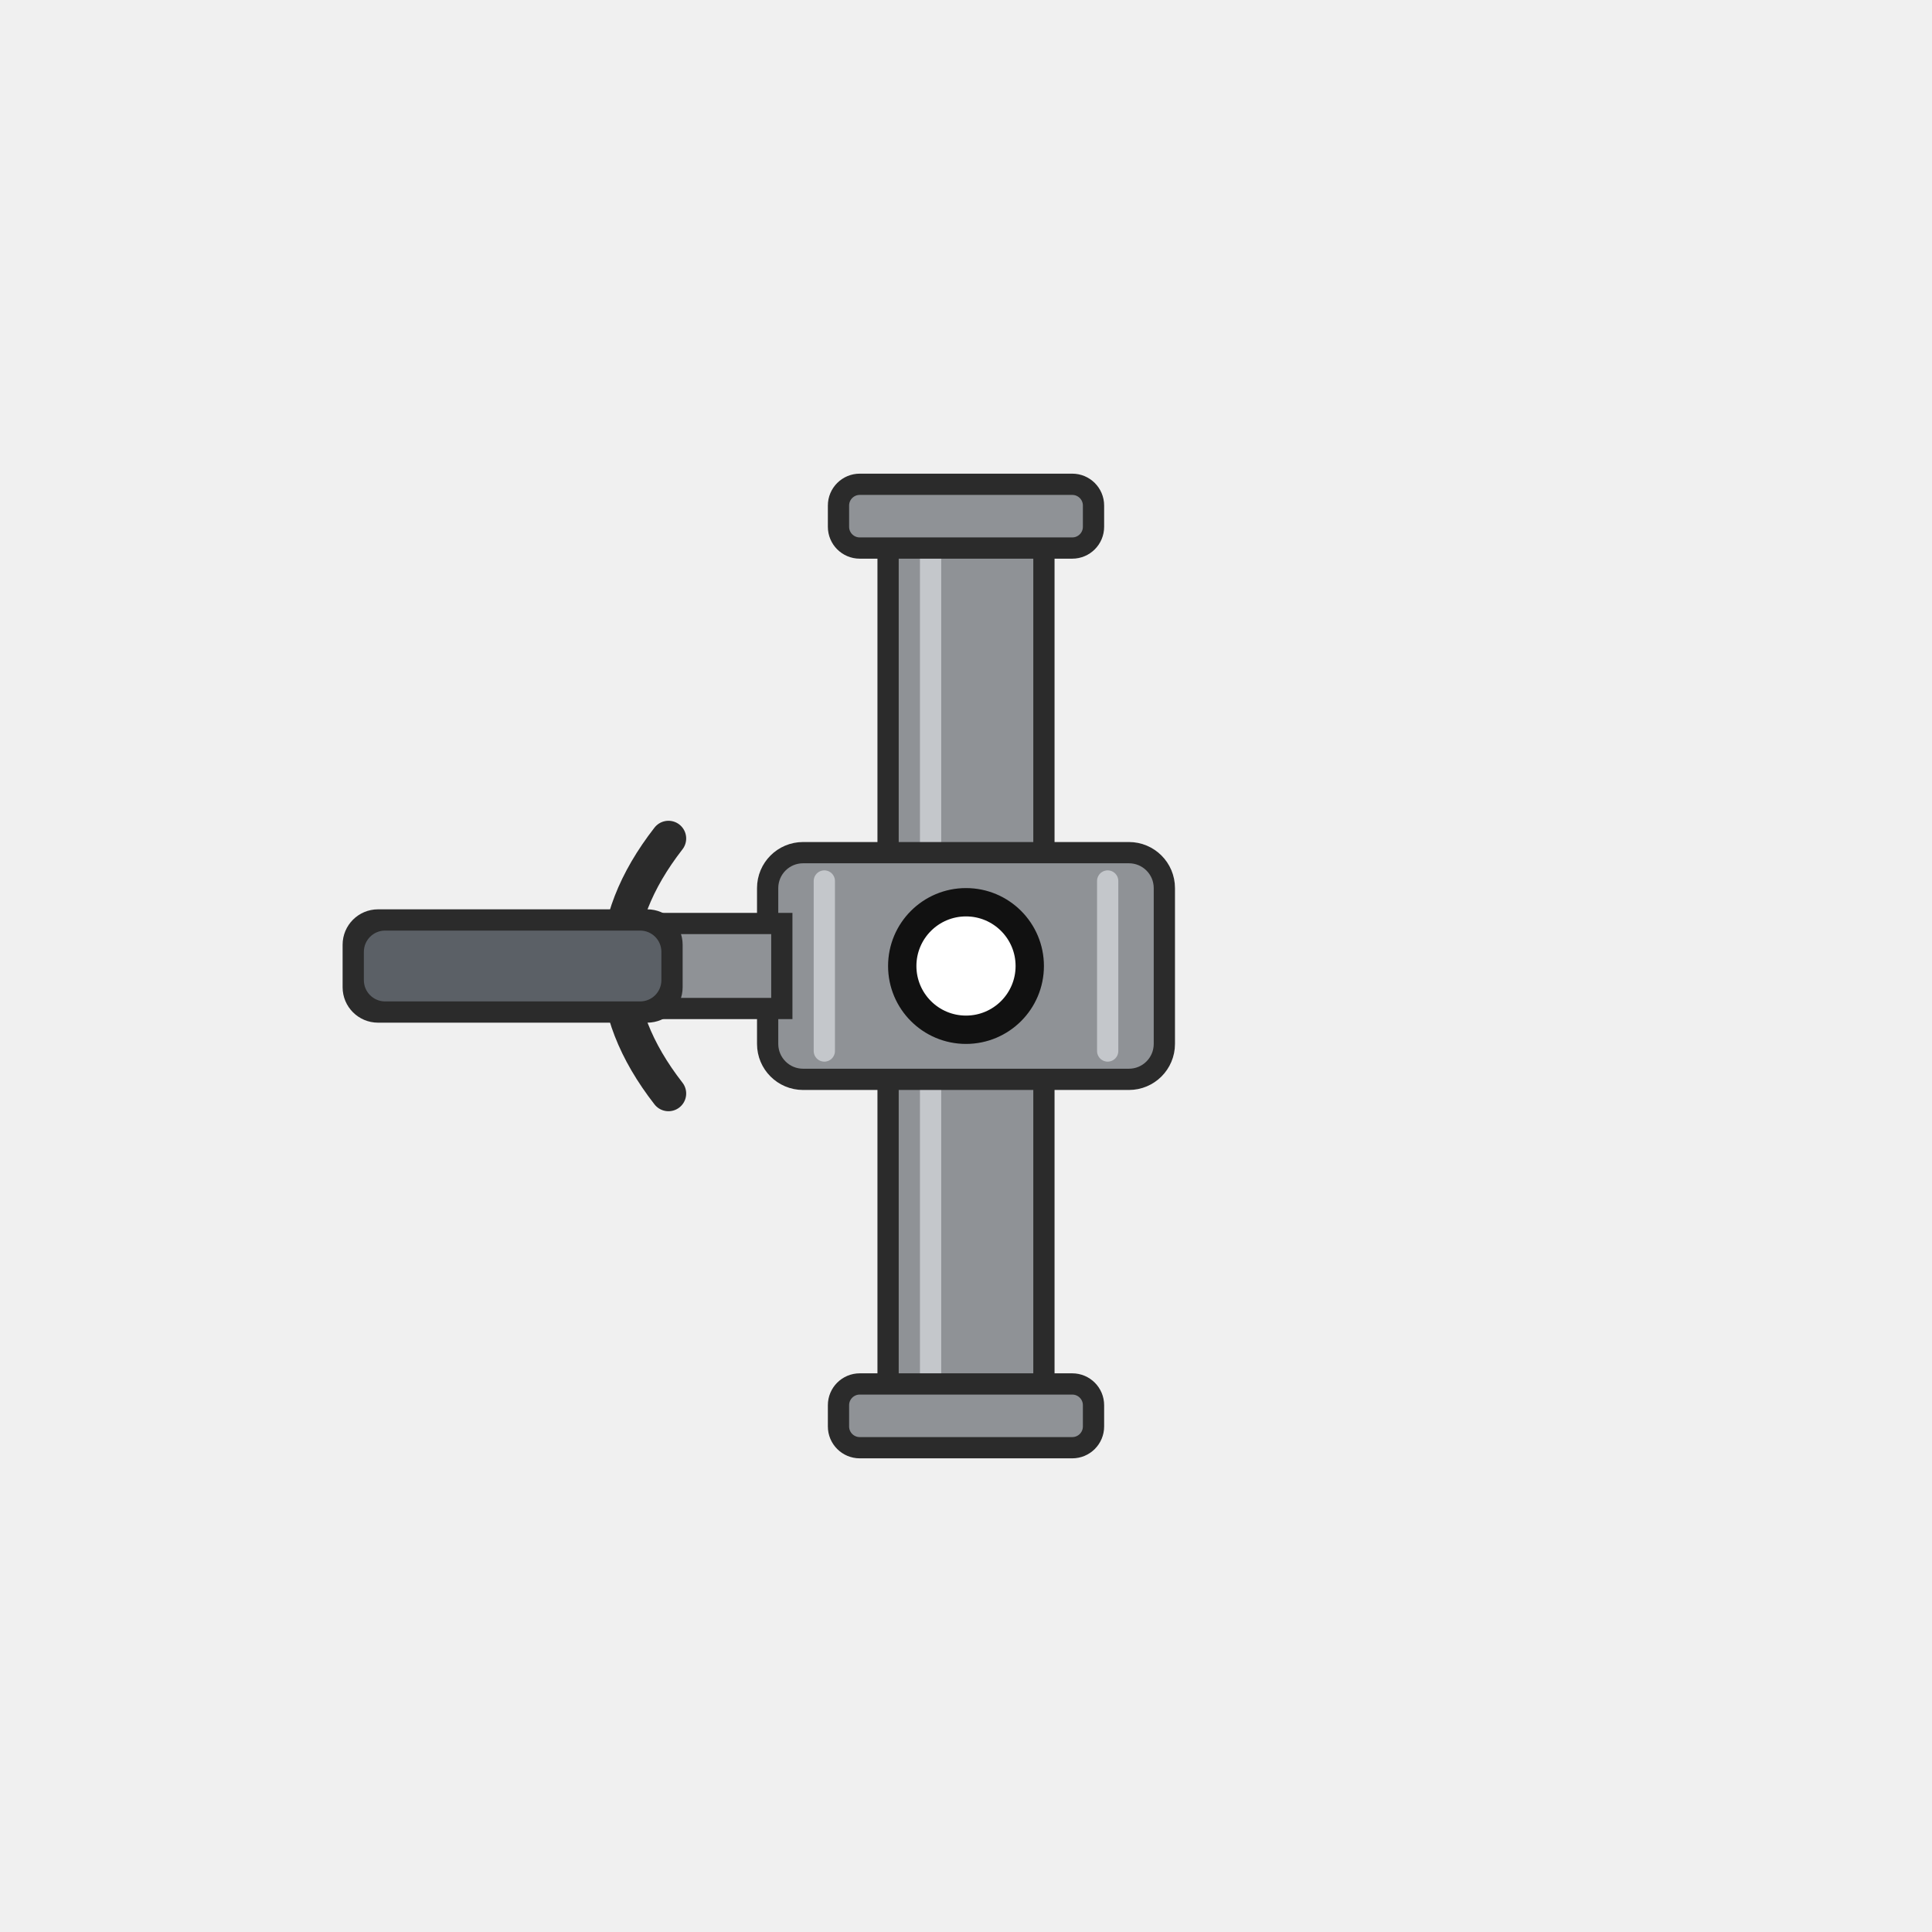
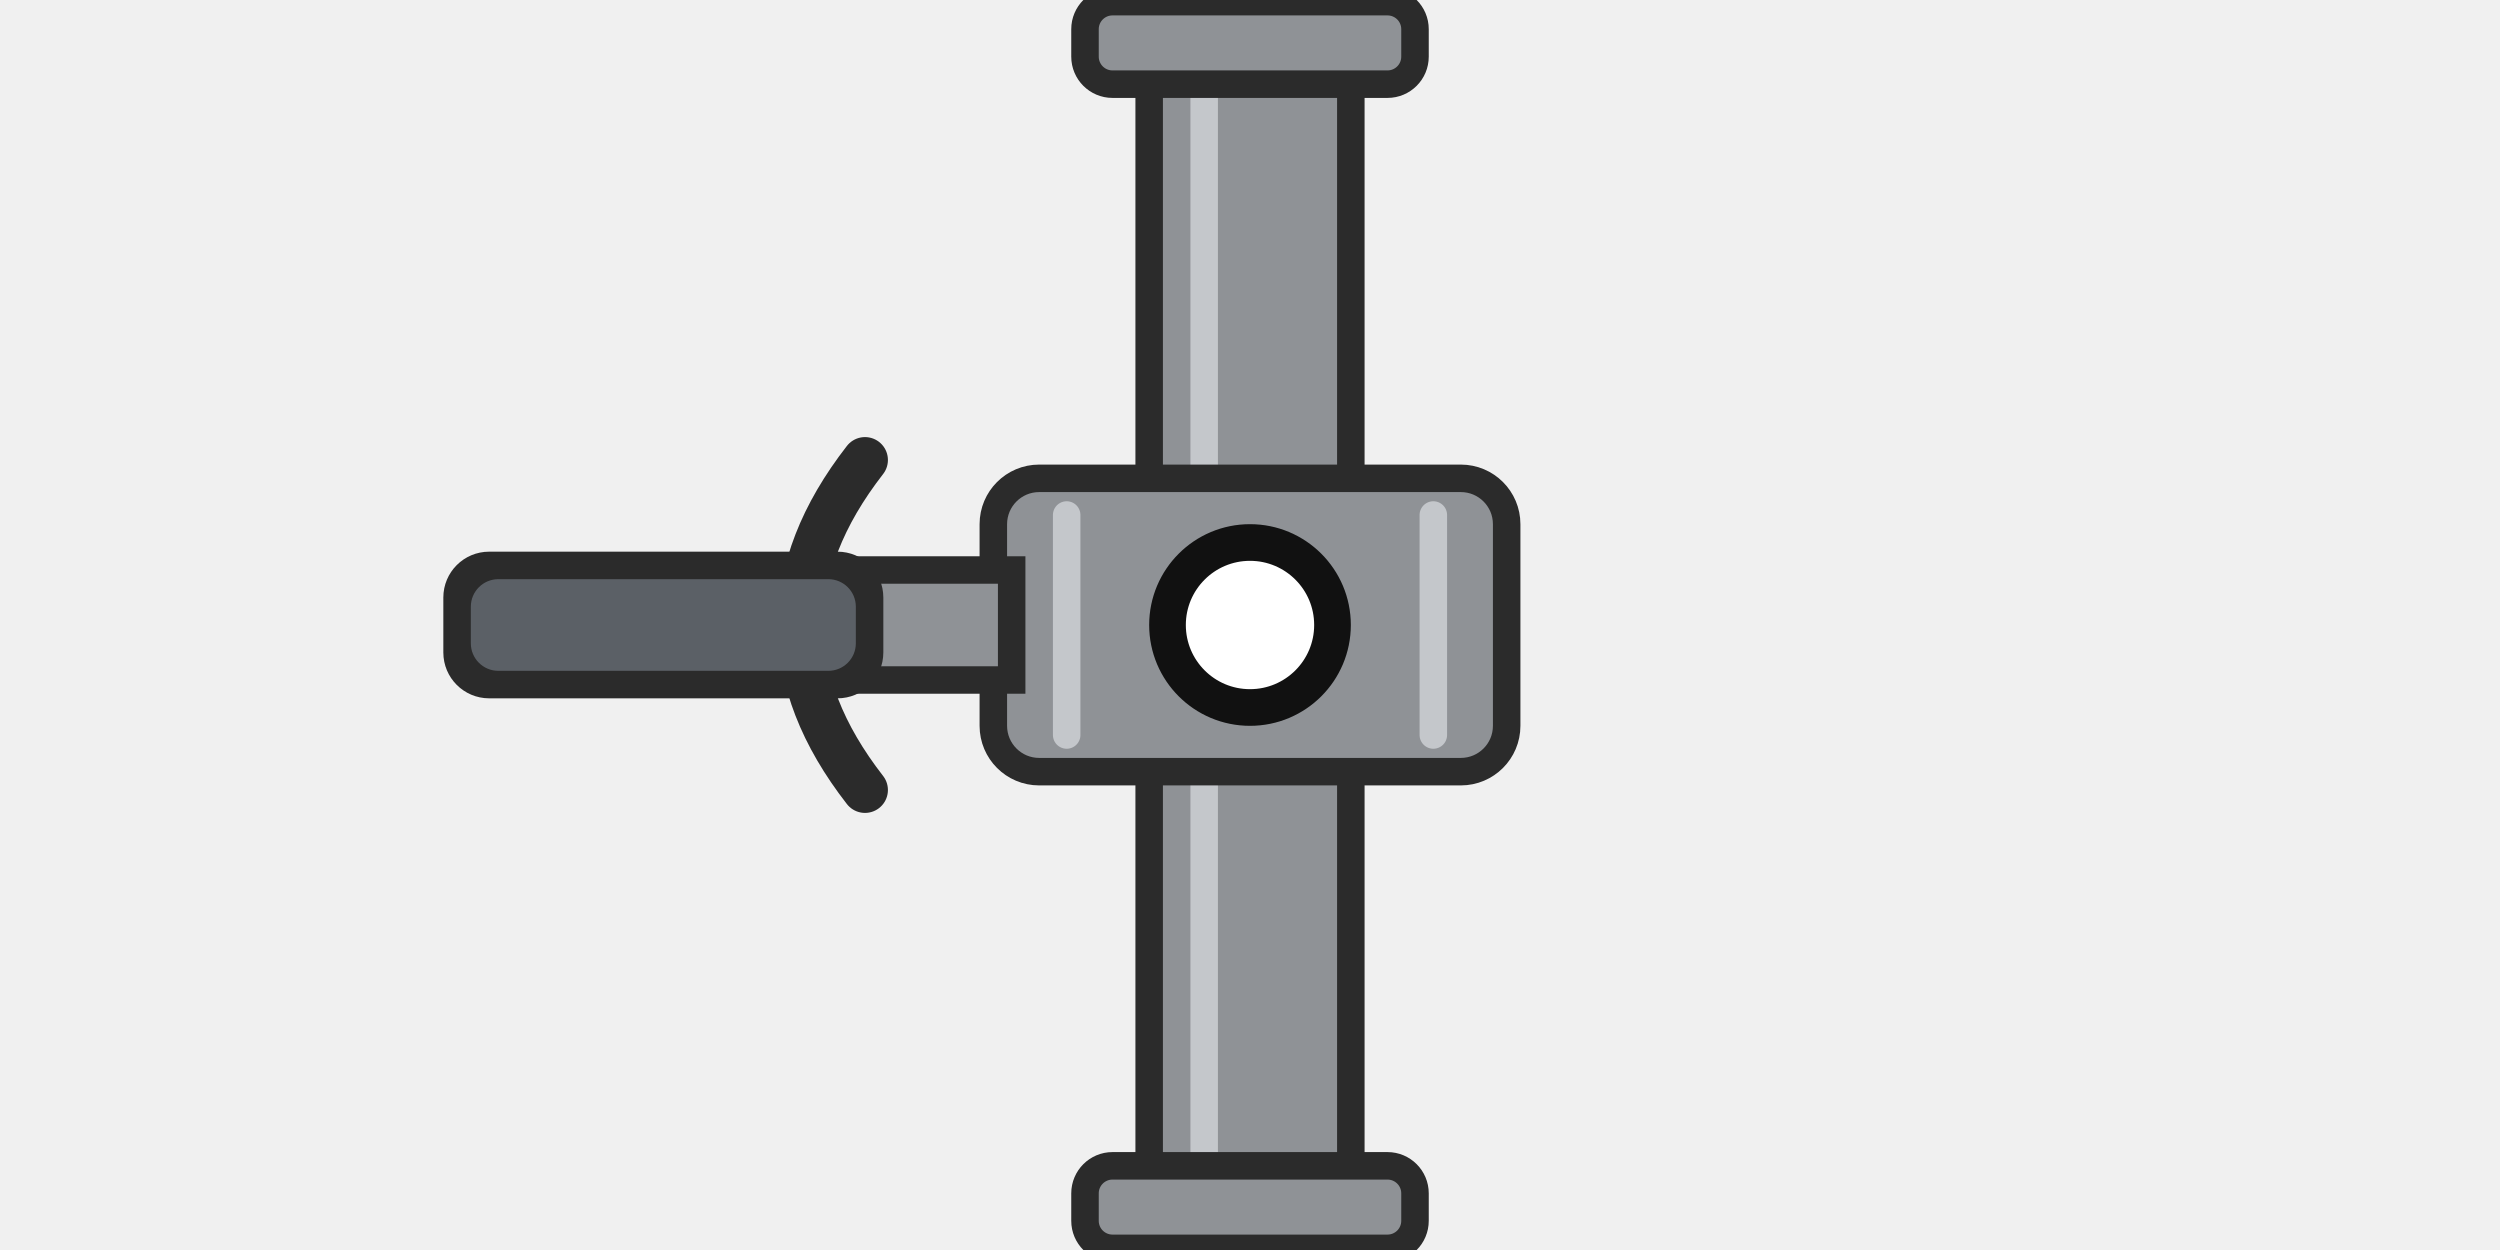
- <svg xmlns="http://www.w3.org/2000/svg" viewBox="0 0 300 300" data-valve-standard="1">
+ <svg xmlns="http://www.w3.org/2000/svg" viewBox="0 75 300 150" data-valve-standard="1">
  <g transform="translate(48.8 73) scale(1.1)">
    <g transform="translate(0 140) rotate(-90)">
      <rect x="8" y="81" width="124" height="22" fill="#8f9296" stroke="#2b2b2b" stroke-width="3" />
      <path d="M10 87 H130" stroke="#c4c7cb" stroke-width="3" stroke-linecap="round" />
      <rect x="2" y="74" width="9" height="36" rx="3" fill="#8f9296" stroke="#2b2b2b" stroke-width="3" />
      <rect x="129" y="74" width="9" height="36" rx="3" fill="#8f9296" stroke="#2b2b2b" stroke-width="3" />
      <rect x="54" y="64" width="32" height="56" rx="5" fill="#8f9296" stroke="#2b2b2b" stroke-width="3" />
      <path d="M58 72 H82 M58 112 H82" stroke="#c4c7cb" stroke-width="3" stroke-linecap="round" />
      <rect x="64" y="46" width="12" height="20" fill="#8f9296" stroke="#2b2b2b" stroke-width="3" />
      <path d="M52 50 Q70 36 88 50" fill="none" stroke="#2b2b2b" stroke-width="5" stroke-linecap="round" />
      <circle cx="70" cy="92" r="9" fill="#ffffff" stroke="#111" stroke-width="4" />
      <rect x="62" y="4" width="16" height="48" rx="5" fill="#2b2b2b" />
      <rect x="65" y="7" width="10" height="42" rx="3" fill="#5b6066" />
    </g>
  </g>
</svg>
